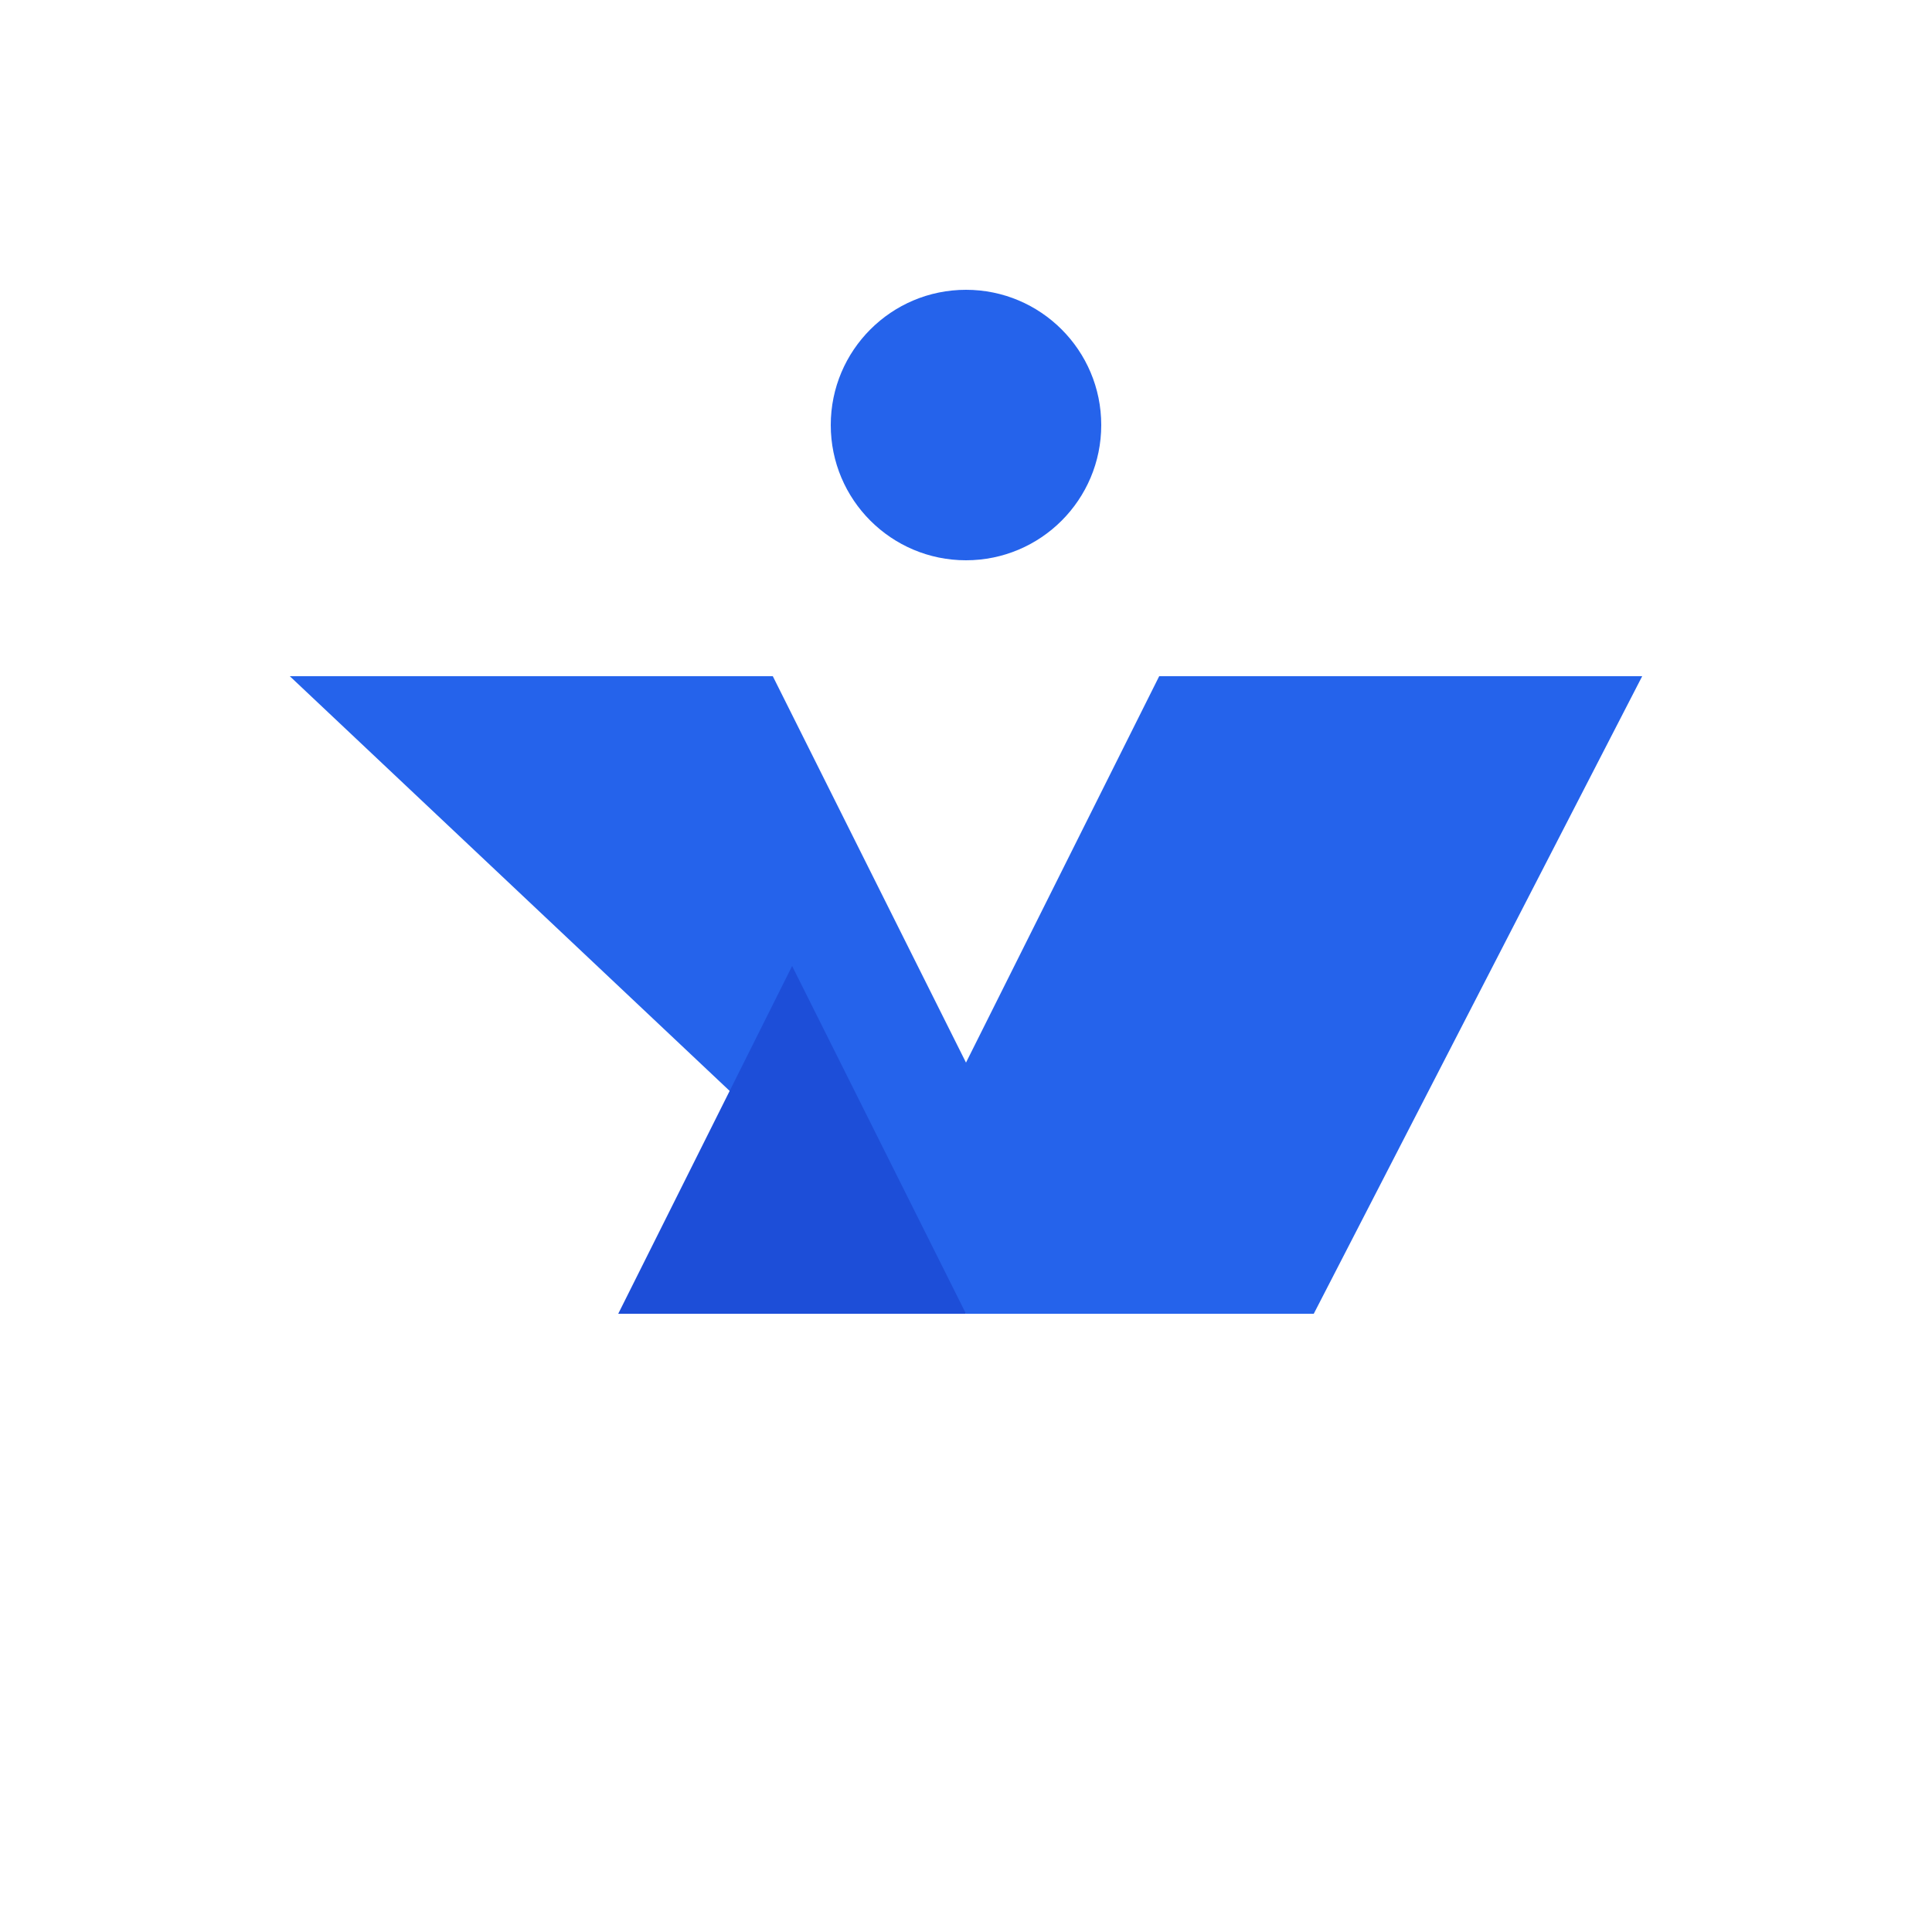
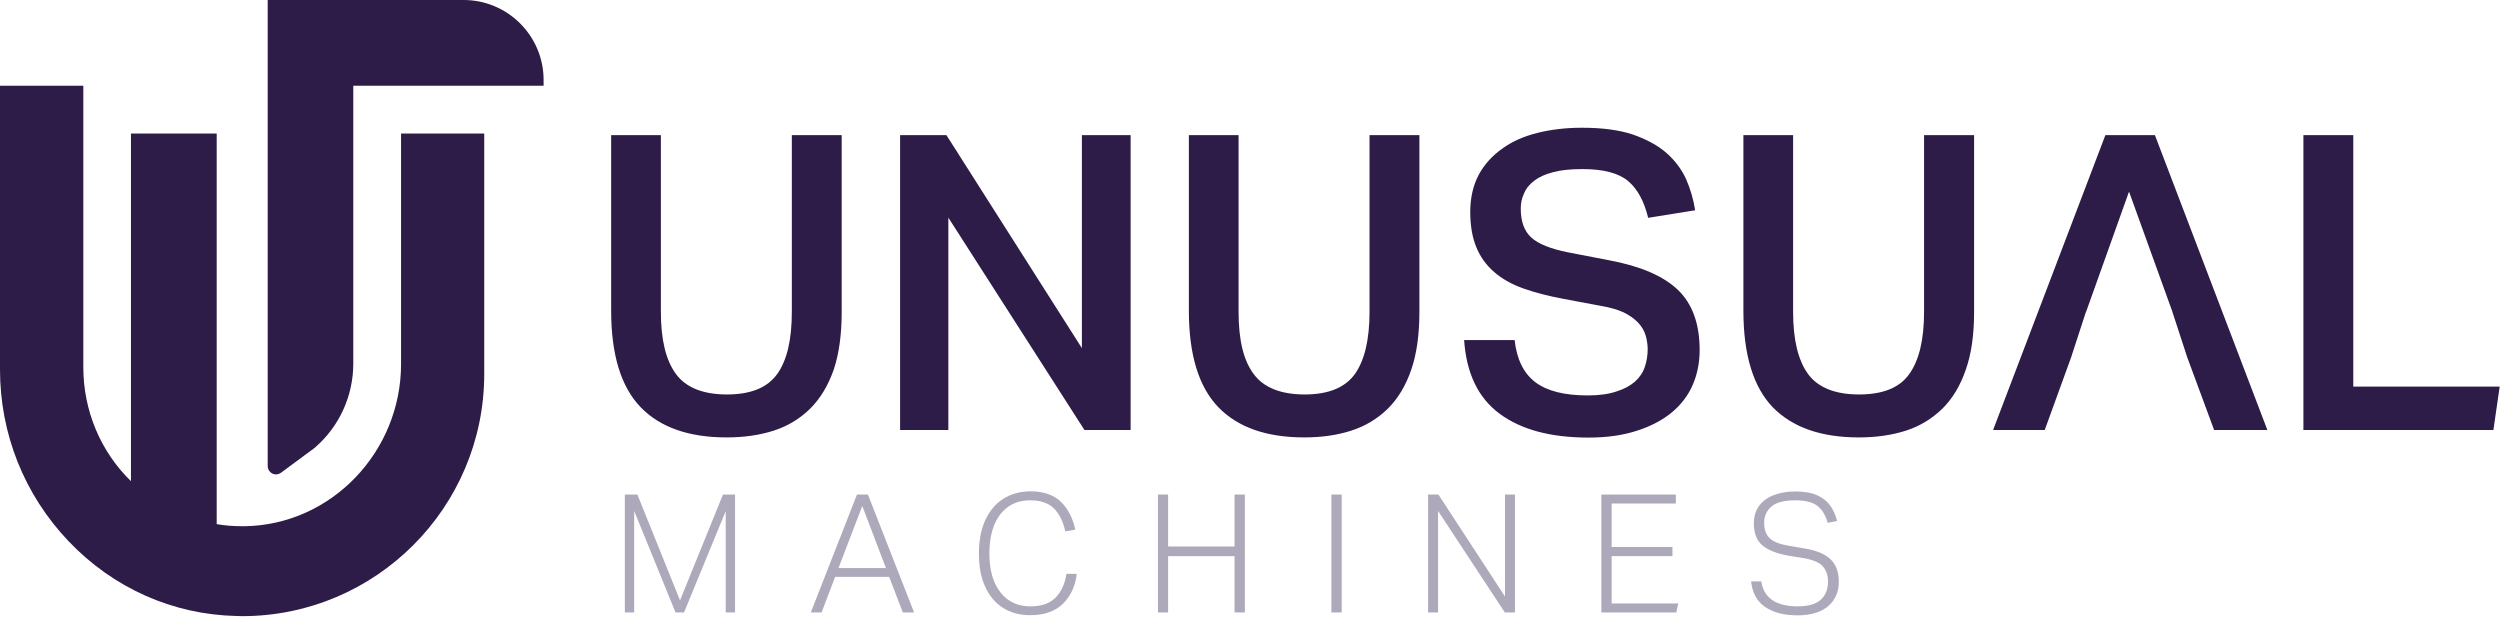
- <svg xmlns="http://www.w3.org/2000/svg" viewBox="0 0 100 100">
-   <path fill="#2563EB" d="M15,35 L40,35 L50,55 L60,35 L85,35 L68,68 L50,68 Z" />
-   <path fill="#1D4ED8" d="M32,68 L50,68 L41,50 Z" />
-   <circle cx="50" cy="22" r="7" fill="#2563EB" />
+ <svg xmlns="http://www.w3.org/2000/svg" version="1.2" viewBox="0 0 1554 383" width="1554" height="383">
+   <style>
+ 		.s0 { fill: #2c1c47 } 
+ 		.s1 { fill: #ada9ba } 
+ 	</style>
+   <path id="Layer" class="s0" d="m492.2 193.8c0 17.4-3 30.2-9.1 38.7-6.1 8.5-16.5 12.7-31.2 12.7-14.7 0-25.5-4.2-31.7-12.7-6.3-8.5-9.4-21.3-9.4-38.7v-109.8h-30.9v109.1c0 27.4 6.1 47.3 18.3 60 12.1 12.5 29.9 18.8 53.4 18.8 10.8 0 20.5-1.4 29.3-4.2 8.7-2.8 16.3-7.4 22.6-13.6 6.3-6.2 11.2-14.3 14.7-24.2 3.3-9.8 5-21.8 5-36.1v-109.8h-31v109.8z" />
+   <path id="Layer" class="s0" d="m672.5 216.4l-84.2-132.4h-28.8v183.3h30v-132l84.6 132h28.7v-183.3h-30.3z" />
+   <path id="Layer" class="s0" d="m851.3 193.8c0 17.4-3.1 30.2-9.1 38.7q-9.2 12.7-31.2 12.7c-14.7 0-25.5-4.2-31.7-12.7-6.4-8.5-9.4-21.3-9.4-38.7v-109.8h-30.9v109.1c0 27.4 6.1 47.3 18.3 60 12.1 12.5 29.9 18.8 53.4 18.8 10.8 0 20.5-1.4 29.2-4.2 8.8-2.8 16.3-7.4 22.7-13.6 6.3-6.2 11.2-14.3 14.6-24.2 3.4-9.8 5.1-21.8 5.1-36.1v-109.8h-31v109.8z" />
+   <path id="Layer" class="s0" d="m1000.3 161.8l-25.4-4.9c-11.1-2.2-18.7-5.3-23-9.2-4.4-4-6.6-10-6.6-18 0-3.3 0.6-6.4 2-9.4q1.8-4.5 6.3-7.9c3.1-2.4 6.9-4.1 11.9-5.4 4.8-1.3 11-1.9 18.3-1.9 12.9 0 22.3 2.5 28.2 7.4 5.9 5 10 12.6 12.5 22.9l29.2-4.7c-1-6.6-2.9-13.1-5.6-19.3q-4.2-9.2-12.1-16.2c-5.3-4.7-12.3-8.5-20.8-11.5-8.6-2.9-19.2-4.3-31.9-4.3-9.9 0-19.2 1.1-27.6 3.2-8.4 2.1-15.8 5.3-21.9 9.8q-9.3 6.5-14.6 16.2-5.2 9.8-5.3 22.9 0 13.1 3.8 22.2c2.5 6.1 6.2 11.2 11.1 15.4q7.2 6.3 18.1 10.2 10.7 3.8 24.6 6.4l23.4 4.4q8.8 1.5 14.4 4.1c3.8 1.9 6.7 4 9 6.4 2.2 2.4 3.7 4.9 4.6 7.8 0.8 2.8 1.3 5.7 1.3 8.6 0 3.9-0.6 7.6-1.8 11.1-1.2 3.6-3.3 6.6-6.2 9.2-2.9 2.5-6.7 4.6-11.6 6.1-4.8 1.6-10.6 2.4-17.7 2.4-14.4 0-25.2-2.7-32.5-8.2-7.3-5.5-11.6-14.3-12.9-26.2h-31.4c1.4 20.7 8.8 36 22.1 45.8 13.4 9.9 31.7 14.8 55.3 14.8q17.1 0 30.1-4.3c8.7-2.8 15.9-6.6 21.8-11.5 5.8-4.9 10.1-10.6 12.9-17.2 2.8-6.6 4.2-13.7 4.2-21.4 0-16.3-4.5-28.7-13.5-37.4-9.1-8.7-23.4-14.8-42.7-18.4z" />
+   <path id="Layer" class="s0" d="m1196 193.8c0 17.4-3.1 30.2-9.2 38.7-6 8.5-16.4 12.7-31.2 12.7-14.7 0-25.5-4.2-31.7-12.7-6.2-8.5-9.3-21.3-9.3-38.7v-109.8h-30.9v109.1c0 27.4 6.1 47.3 18.2 60 12.2 12.5 30 18.8 53.5 18.8 10.8 0 20.5-1.4 29.3-4.2 8.7-2.8 16.2-7.4 22.6-13.6 6.3-6.2 11.2-14.3 14.6-24.2 3.5-9.8 5.2-21.8 5.2-36.1v-109.8h-31.1z" />
+   <path id="Layer" class="s0" d="m1308.7 84l-69.8 183.3h32.1l16.6-45.7 0.3-1 8.8-27h0.1l26.6-74.5 26.9 74.5 0.3 1 8.5 26 0.3 1 16.9 45.7h33.1l-69.9-183.3z" />
+   <path id="Layer" class="s0" d="m1462.8 240.3v-156.3h-31v183.3h118.1l3.9-27z" />
+   <g id="Layer">
+     <path id="Layer" class="s1" d="m422.7 373.2l-26.5-65.8h-7.8v73.3h5.8v-63.1l25.7 63.1h5.3l25.9-63v63h5.8v-73.3h-7.5z" />
+     <path id="Layer" fill-rule="evenodd" class="s1" d="m539.5 307.4l28.7 73.3h-7l-8.5-22.1h-33.6l-8.4 22.1h-6.7l28.7-73.3zm11.2 45.7l-14.7-38.6-14.8 38.6z" />
+     <path id="Layer" class="s1" d="m656.1 371.5q-5.3 5.4-15.5 5.4-8.1 0-13.8-4-5.7-4-8.8-11.4-3-7.4-3-17.5c0-6.7 1-12.6 3-17.6q3-7.4 8.7-11.4 5.7-4 13.7-4 9.5 0 14.6 4.9c3.3 3.3 5.8 8.1 7.2 14.4l6.2-1.1q-2.4-11-9.1-17.4-6.7-6.4-18.9-6.4-9.5 0.1-16.7 4.6-7.2 4.6-11.2 13.2-4 8.6-4 20.9c0 8.1 1.2 14.9 3.9 20.6q3.9 8.6 11 13.1 7.1 4.6 17 4.6 13 0 20.3-7.1 7.3-7.1 8.6-18.6h-6.4q-1.4 9.3-6.7 14.7z" />
+     <path id="Layer" class="s1" d="m767.4 339.7h-41.3v-32.3h-6.3v73.3h6.3v-35h41.3v35h6.4v-73.3h-6.4z" />
+     <path id="Layer" class="s1" d="m827.6 307.4h6.4v73.3h-6.4z" />
+     <path id="Layer" class="s1" d="m935.5 370.8l-41.4-63.4h-6.4v73.3h6.2v-63.1l41.5 63.1h6.3v-73.3h-6.2z" />
+     <path id="Layer" class="s1" d="m1001.8 345.7h37.8v-5.7h-37.8v-27h39.9v-5.6h-46.3v73.3h46.6l1.2-5.6h-41.4z" />
+     <path id="Layer" class="s1" d="m1137.8 347.6q-5.1-4.9-16.2-6.7l-9.4-1.6q-8.6-1.4-12.1-4.7-3.5-3.3-3.5-9.6c0-4.1 1.5-7.6 4.6-10.2q4.5-3.8 14.8-3.8 9.2 0 13.6 3.4 4.5 3.4 6.5 10.6l5.8-1.2q-1.3-5.3-4.2-9.5-2.9-4.1-8.1-6.4-5.2-2.4-13.7-2.4-7.6 0-13.4 2.3-5.8 2.2-9 6.6-3.3 4.4-3.3 10.9 0 9.3 5.4 13.8 5.4 4.4 16 6.3l8.8 1.4c6.2 1 10.4 2.7 12.6 5.2q3.3 3.6 3.3 9.6 0 6.9-4.4 11.1-4.5 4.2-14.6 4.2c-13.3 0-20.9-5.2-22.5-15.5h-6.3q1.1 10.7 8.7 15.9 7.6 5.2 20.1 5.2c8.3 0 14.9-2 19.2-5.8q6.5-5.7 6.5-15 0-9.2-5.2-14.1z" />
+   </g>
+   <path id="Layer" class="s0" d="m252.9 83h-3.6v143.2c0 54.9-43.6 100.1-97.2 100.9q-0.8 0-1.5 0c-5.4 0-10.8-0.4-15.9-1.3v-242.8h-53.3v216.1c-18.9-18.4-29.6-43.9-29.6-70.7v-175.1h-51.8v176.4c0 40 15.1 77.8 42.6 106.7 27.7 29.1 64.7 45.6 104.3 46.5q1.9 0.1 3.6 0.1c83 0 150.5-67.5 150.5-150.5v-149.5z" />
+   <path id="Layer" class="s0" d="m288.3 0h-121.9v289.7c0 2.8 2.3 5.2 5.1 5.2 1.1 0 2.2-0.4 3.1-1l21.1-15.6 0.1-0.1 0.1-0.1c15.1-13.1 23.7-32.1 23.7-52.1v-172.7h118.3v-3.6c0-27.4-22.3-49.7-49.7-49.7z" />
</svg>
